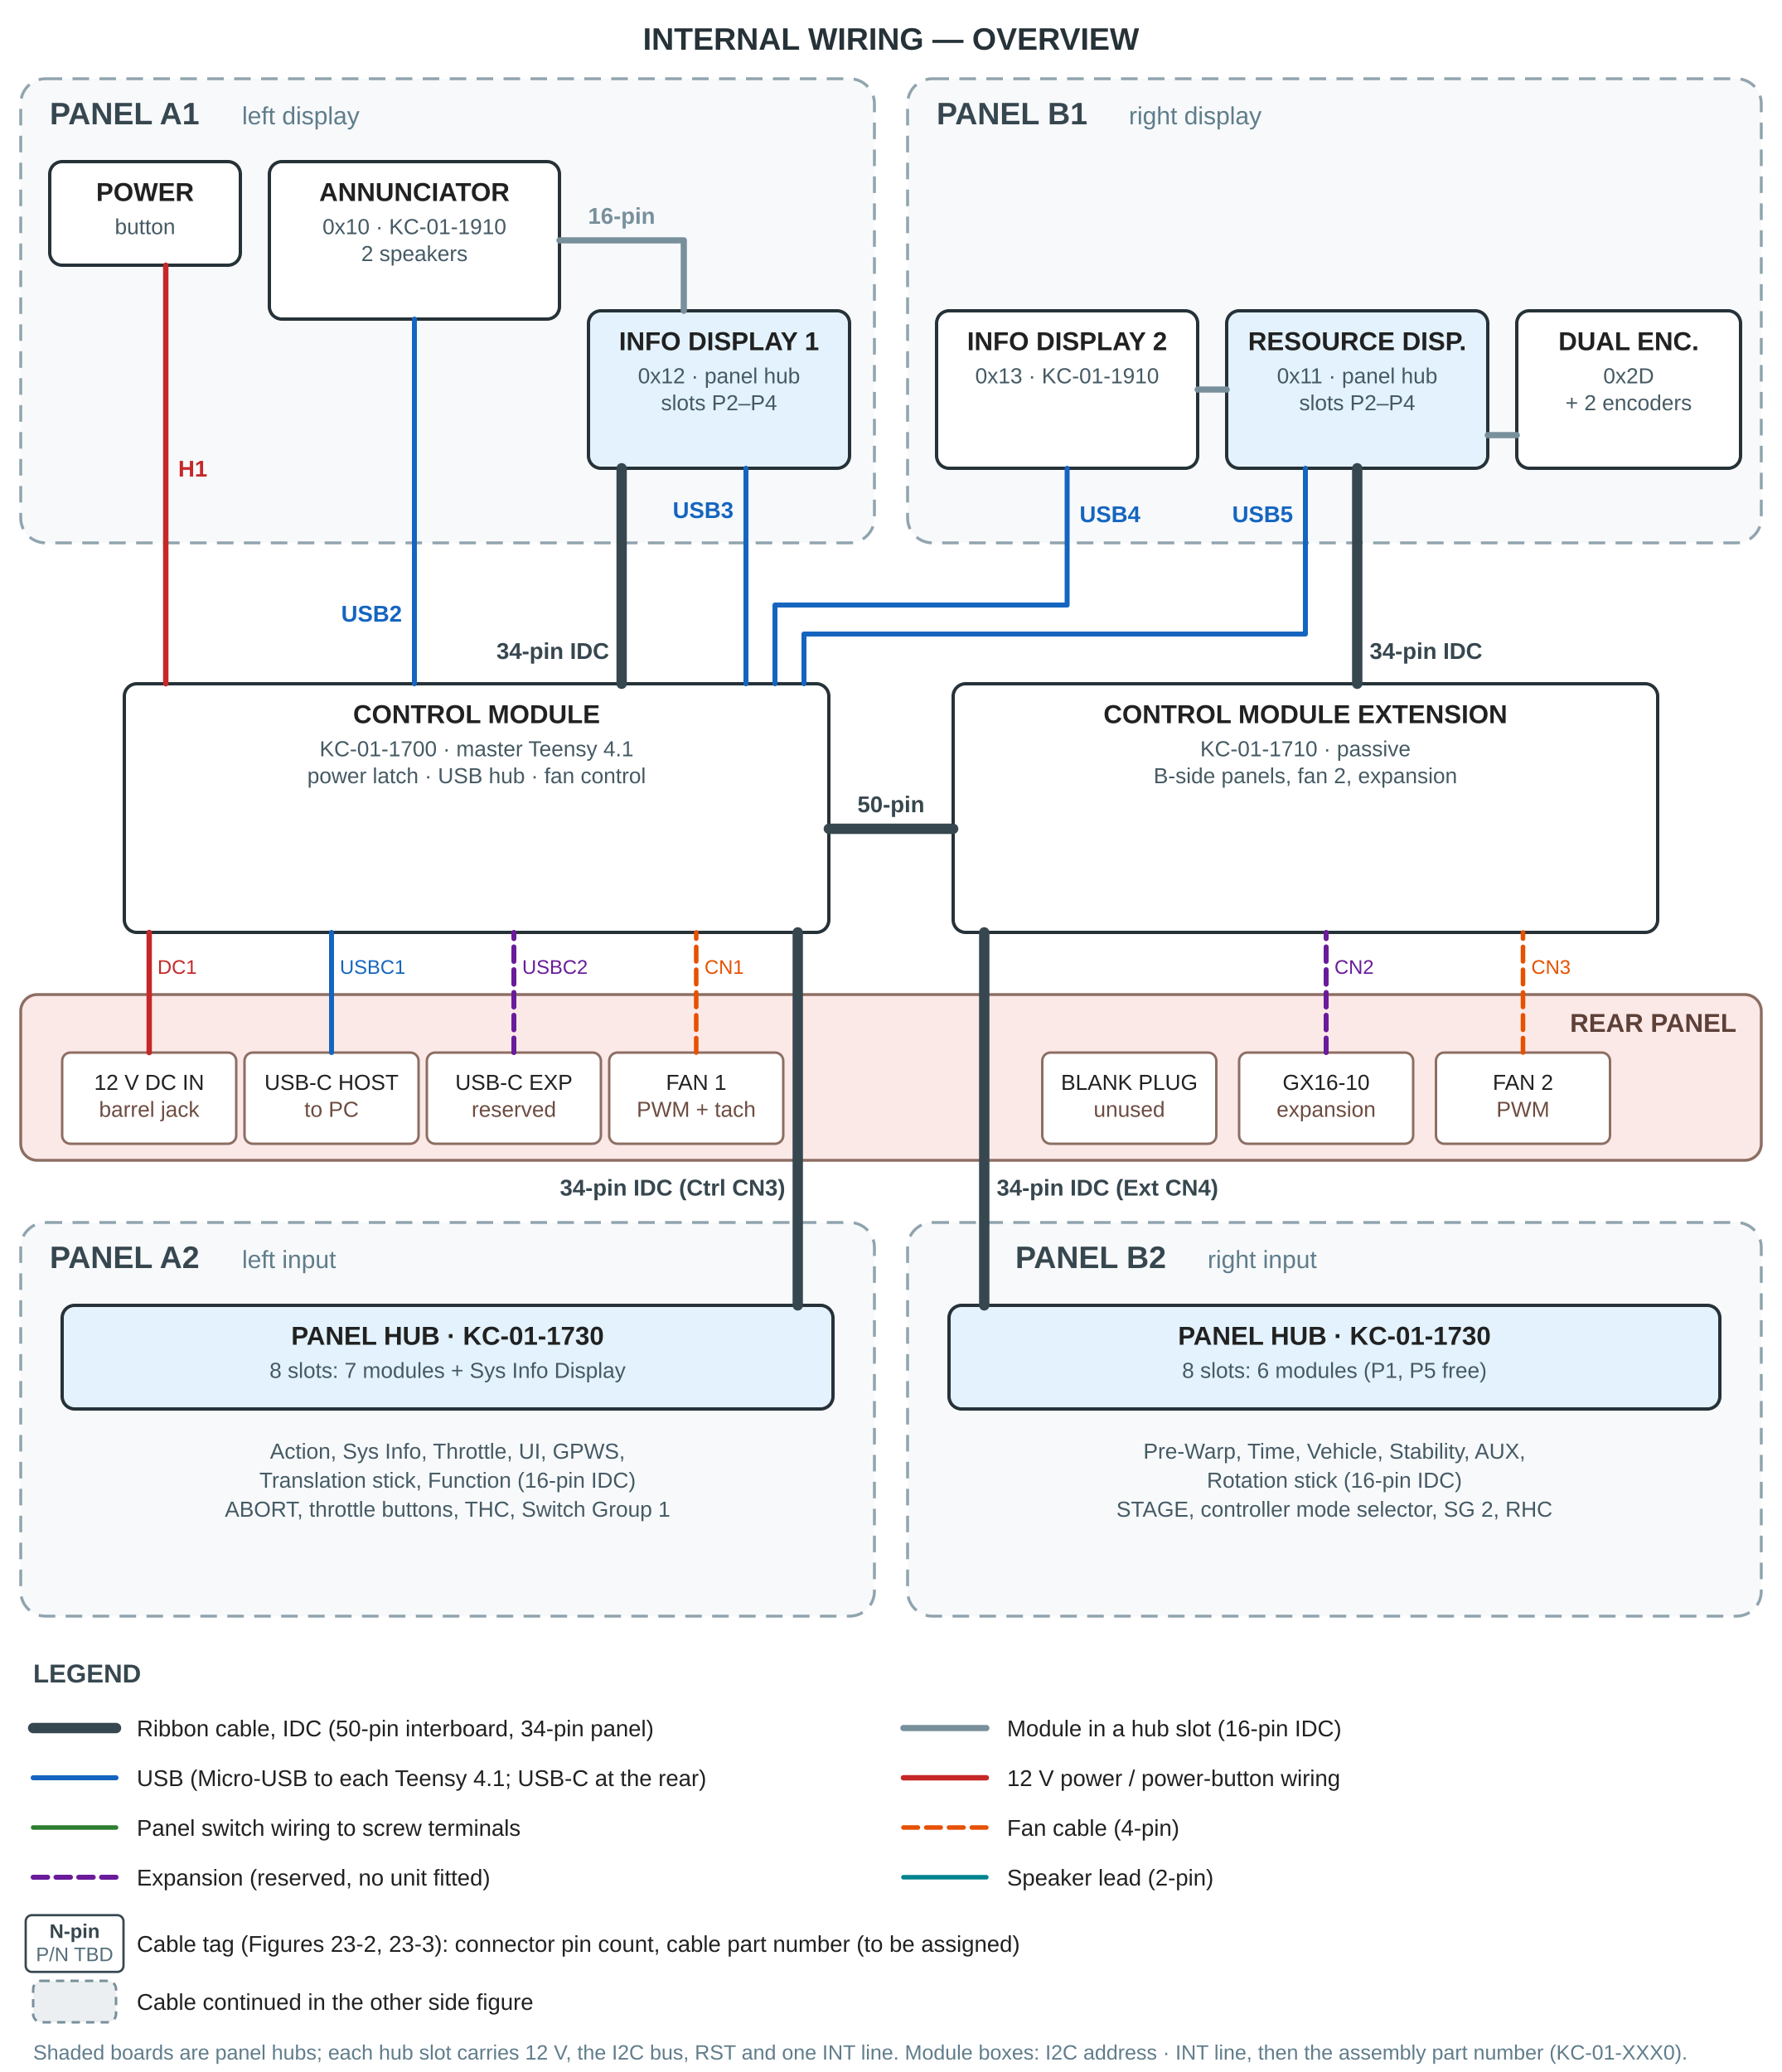
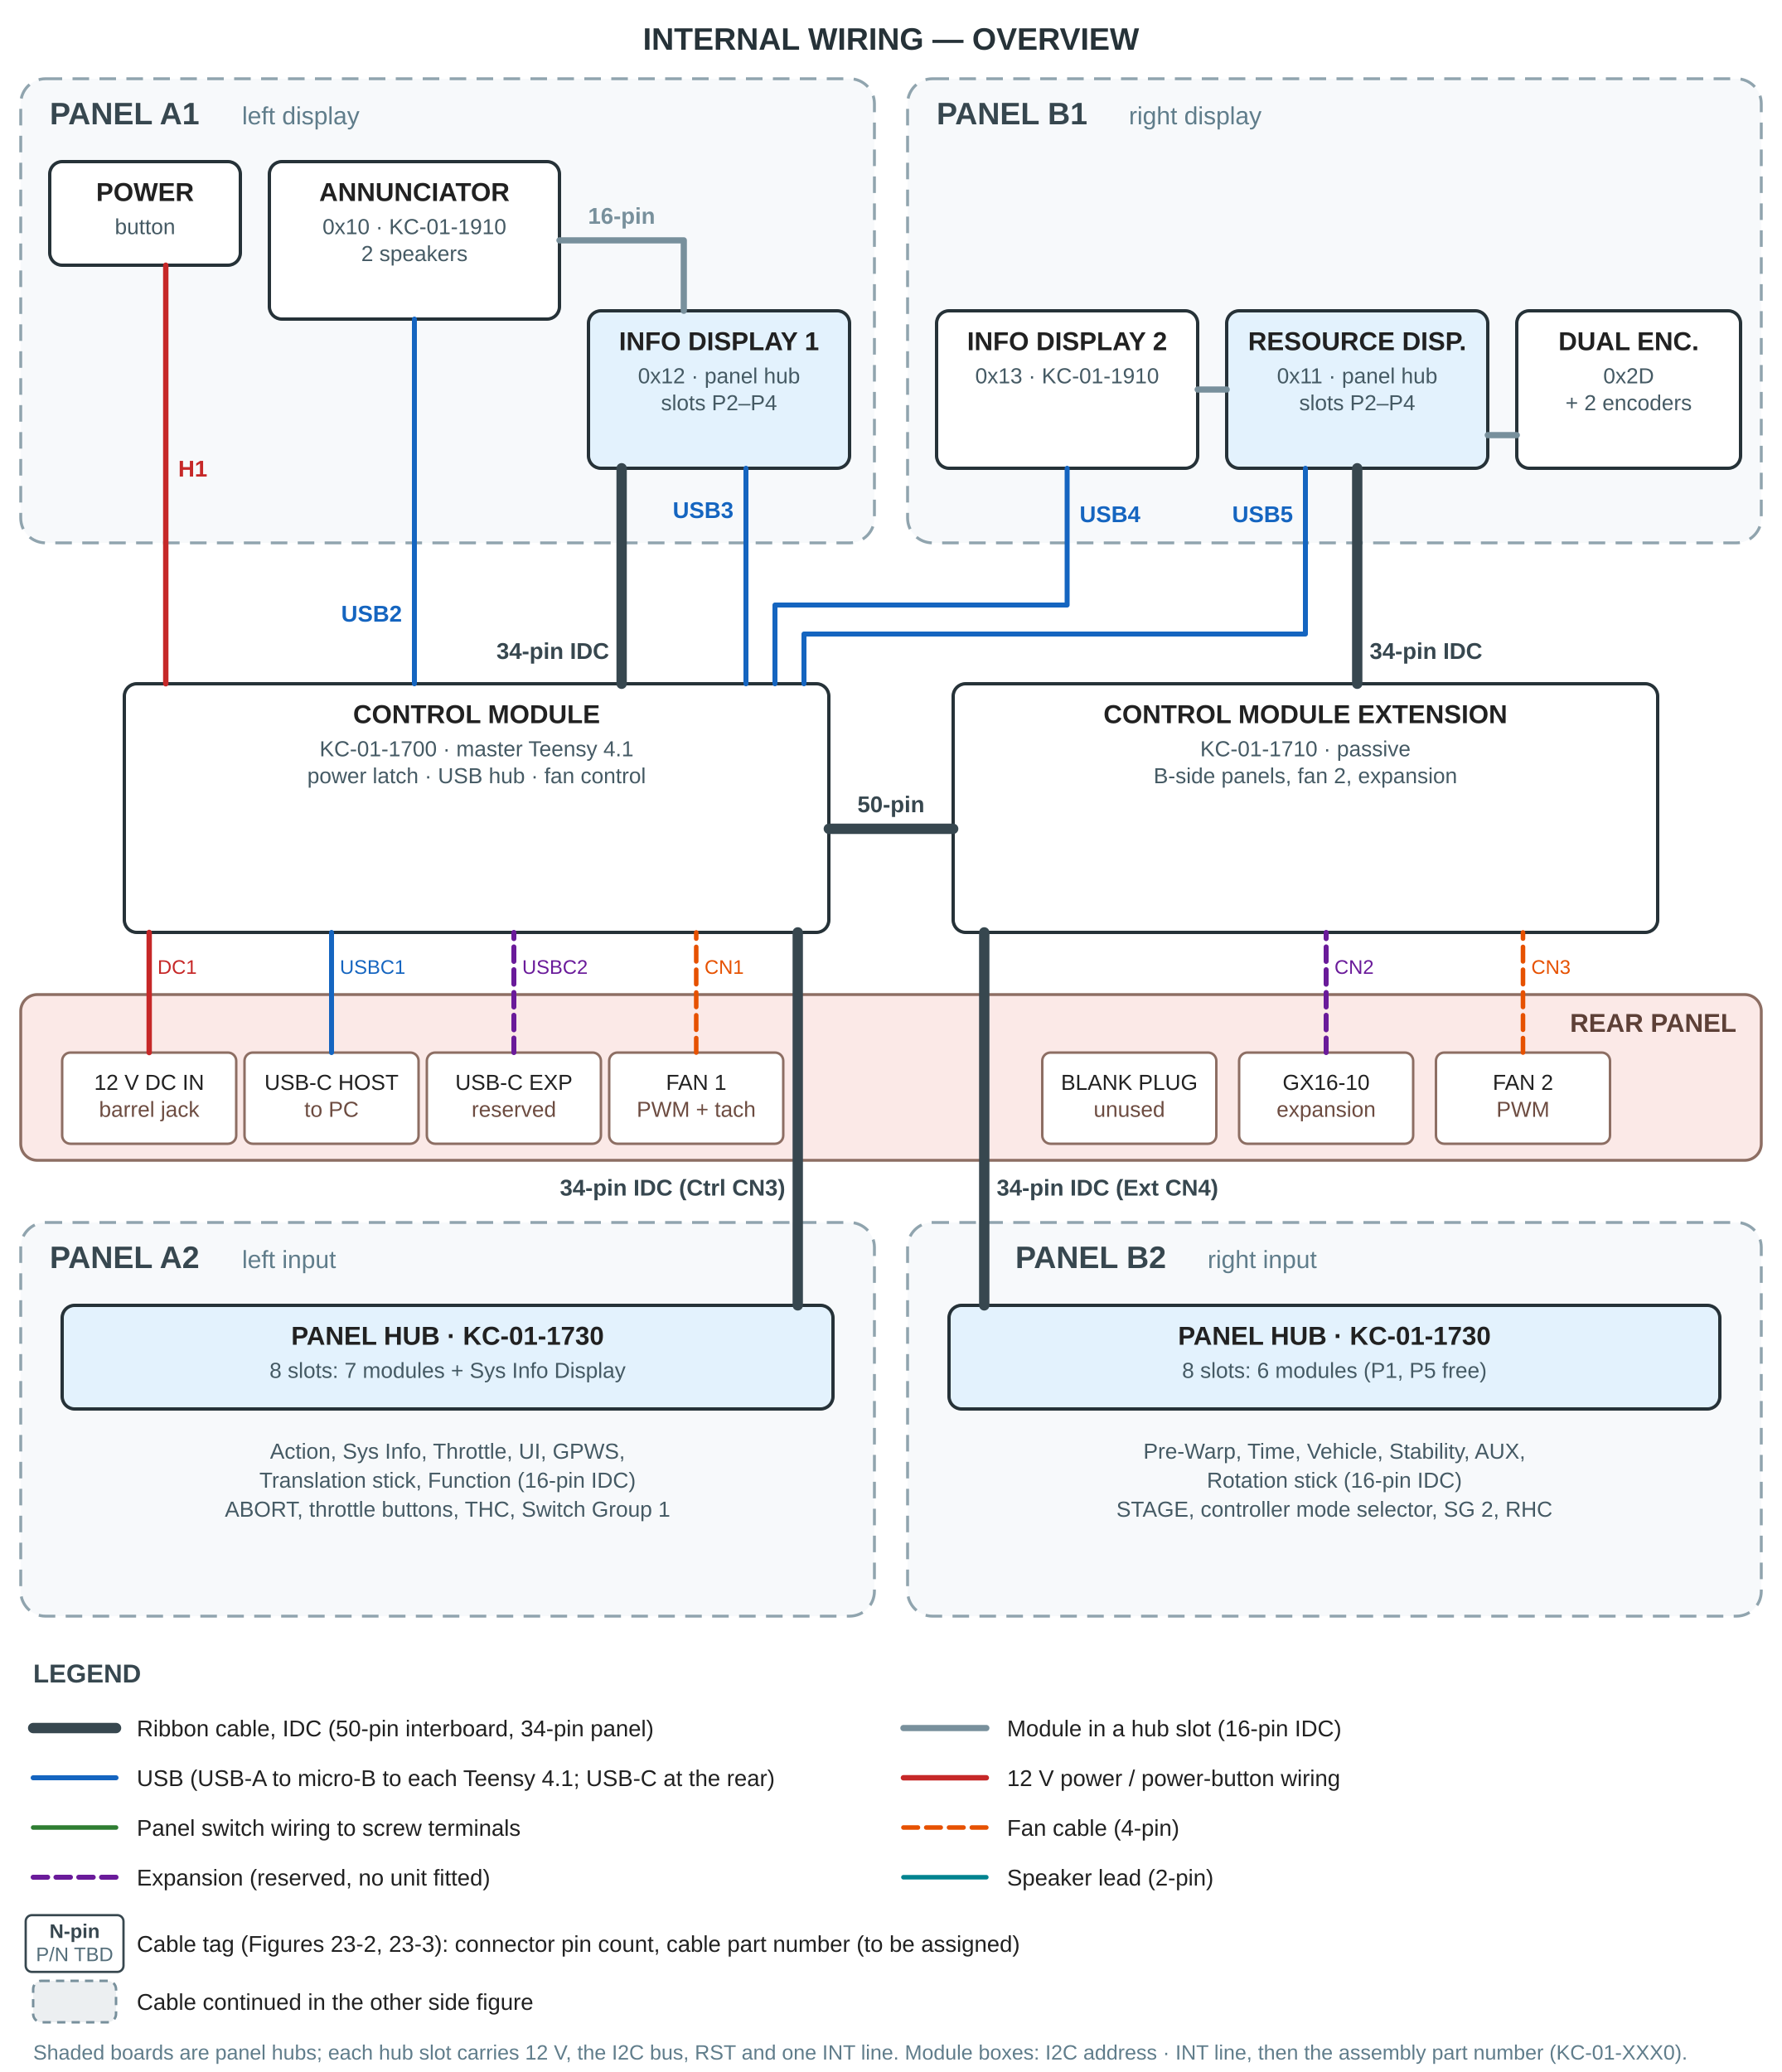
<svg xmlns="http://www.w3.org/2000/svg" width="860" height="1000" viewBox="0 0 860 1000" font-family="Liberation Sans, Arial, Helvetica, sans-serif">
  <rect width="100%" height="100%" fill="#ffffff" />
  <text x="430.0" y="24.0" font-size="15" font-weight="bold" text-anchor="middle" fill="#263238">INTERNAL WIRING — OVERVIEW</text>
  <rect x="10.0" y="38.0" width="412.0" height="224.0" rx="12" fill="#f7f9fb" stroke="#90a4ae" stroke-width="1.4" stroke-dasharray="8 5" />
  <text x="24.0" y="60.0" font-size="15" font-weight="bold" text-anchor="start" fill="#37474f">PANEL A1</text>
  <text x="116.8" y="60.0" font-size="12" font-weight="normal" text-anchor="start" fill="#607d8b">left display</text>
  <rect x="438.0" y="38.0" width="412.0" height="224.0" rx="12" fill="#f7f9fb" stroke="#90a4ae" stroke-width="1.4" stroke-dasharray="8 5" />
  <text x="452.0" y="60.0" font-size="15" font-weight="bold" text-anchor="start" fill="#37474f">PANEL B1</text>
  <text x="544.8" y="60.0" font-size="12" font-weight="normal" text-anchor="start" fill="#607d8b">right display</text>
  <rect x="24.0" y="78.0" width="92.0" height="50.0" rx="6" fill="#ffffff" stroke="#263238" stroke-width="1.6" />
  <text x="70.0" y="97.0" font-size="12.5" font-weight="bold" text-anchor="middle" fill="#212121">POWER</text>
  <text x="70.0" y="113.0" font-size="10.5" font-weight="normal" text-anchor="middle" fill="#455a64">button</text>
  <rect x="130.0" y="78.0" width="140.0" height="76.0" rx="6" fill="#ffffff" stroke="#263238" stroke-width="1.6" />
  <text x="200.0" y="97.0" font-size="12.5" font-weight="bold" text-anchor="middle" fill="#212121">ANNUNCIATOR</text>
  <text x="200.0" y="113.0" font-size="10.5" font-weight="normal" text-anchor="middle" fill="#455a64">0x10 · KC-01-1910</text>
  <text x="200.0" y="126.0" font-size="10.5" font-weight="normal" text-anchor="middle" fill="#455a64">2 speakers</text>
  <rect x="284.0" y="150.0" width="126.0" height="76.0" rx="6" fill="#e3f2fd" stroke="#263238" stroke-width="1.6" />
  <text x="347.0" y="169.0" font-size="12.5" font-weight="bold" text-anchor="middle" fill="#212121">INFO DISPLAY 1</text>
  <text x="347.0" y="185.0" font-size="10.5" font-weight="normal" text-anchor="middle" fill="#455a64">0x12 · panel hub</text>
  <text x="347.0" y="198.0" font-size="10.5" font-weight="normal" text-anchor="middle" fill="#455a64">slots P2–P4</text>
  <rect x="452.0" y="150.0" width="126.0" height="76.0" rx="6" fill="#ffffff" stroke="#263238" stroke-width="1.6" />
  <text x="515.0" y="169.0" font-size="12.5" font-weight="bold" text-anchor="middle" fill="#212121">INFO DISPLAY 2</text>
  <text x="515.0" y="185.0" font-size="10.5" font-weight="normal" text-anchor="middle" fill="#455a64">0x13 · KC-01-1910</text>
  <rect x="592.0" y="150.0" width="126.0" height="76.0" rx="6" fill="#e3f2fd" stroke="#263238" stroke-width="1.6" />
  <text x="655.0" y="169.0" font-size="12.5" font-weight="bold" text-anchor="middle" fill="#212121">RESOURCE DISP.</text>
  <text x="655.0" y="185.0" font-size="10.5" font-weight="normal" text-anchor="middle" fill="#455a64">0x11 · panel hub</text>
  <text x="655.0" y="198.0" font-size="10.5" font-weight="normal" text-anchor="middle" fill="#455a64">slots P2–P4</text>
  <rect x="732.0" y="150.0" width="108.0" height="76.0" rx="6" fill="#ffffff" stroke="#263238" stroke-width="1.6" />
  <text x="786.0" y="169.0" font-size="12.5" font-weight="bold" text-anchor="middle" fill="#212121">DUAL ENC.</text>
  <text x="786.0" y="185.0" font-size="10.5" font-weight="normal" text-anchor="middle" fill="#455a64">0x2D</text>
  <text x="786.0" y="198.0" font-size="10.5" font-weight="normal" text-anchor="middle" fill="#455a64">+ 2 encoders</text>
  <polyline points="270.0,116.0 330.0,116.0 330.0,150.0" fill="none" stroke="#78909c" stroke-width="3.0" stroke-linejoin="round" stroke-linecap="round" />
  <polyline points="578.0,188.0 592.0,188.0" fill="none" stroke="#78909c" stroke-width="3.0" stroke-linejoin="round" stroke-linecap="round" />
  <polyline points="718.0,210.0 732.0,210.0" fill="none" stroke="#78909c" stroke-width="3.0" stroke-linejoin="round" stroke-linecap="round" />
  <text x="300.0" y="108.0" font-size="11" font-weight="bold" text-anchor="middle" fill="#78909c">16-pin</text>
  <rect x="60.0" y="330.0" width="340.0" height="120.0" rx="6" fill="#ffffff" stroke="#263238" stroke-width="1.6" />
  <text x="230.0" y="349.0" font-size="12.5" font-weight="bold" text-anchor="middle" fill="#212121">CONTROL MODULE</text>
  <text x="230.0" y="365.0" font-size="10.5" font-weight="normal" text-anchor="middle" fill="#455a64">KC-01-1700 · master Teensy 4.1</text>
  <text x="230.0" y="378.0" font-size="10.5" font-weight="normal" text-anchor="middle" fill="#455a64">power latch · USB hub · fan control</text>
  <rect x="460.0" y="330.0" width="340.0" height="120.0" rx="6" fill="#ffffff" stroke="#263238" stroke-width="1.6" />
  <text x="630.0" y="349.0" font-size="12.5" font-weight="bold" text-anchor="middle" fill="#212121">CONTROL MODULE EXTENSION</text>
  <text x="630.0" y="365.0" font-size="10.5" font-weight="normal" text-anchor="middle" fill="#455a64">KC-01-1710 · passive</text>
  <text x="630.0" y="378.0" font-size="10.5" font-weight="normal" text-anchor="middle" fill="#455a64">B-side panels, fan 2, expansion</text>
  <polyline points="400.0,400.0 460.0,400.0" fill="none" stroke="#37474f" stroke-width="5.0" stroke-linejoin="round" stroke-linecap="round" />
  <text x="430.0" y="392.0" font-size="11" font-weight="bold" text-anchor="middle" fill="#37474f">50-pin</text>
  <polyline points="300.0,226.0 300.0,330.0" fill="none" stroke="#37474f" stroke-width="5.0" stroke-linejoin="round" stroke-linecap="round" />
  <text x="294.0" y="318.0" font-size="11" font-weight="bold" text-anchor="end" fill="#37474f">34-pin IDC</text>
  <polyline points="655.0,226.0 655.0,330.0" fill="none" stroke="#37474f" stroke-width="5.0" stroke-linejoin="round" stroke-linecap="round" />
  <text x="661.0" y="318.0" font-size="11" font-weight="bold" text-anchor="start" fill="#37474f">34-pin IDC</text>
  <polyline points="200.0,330.0 200.0,154.0" fill="none" stroke="#1565c0" stroke-width="2.4" stroke-linejoin="round" stroke-linecap="round" />
  <text x="194.0" y="300.0" font-size="11" font-weight="bold" text-anchor="end" fill="#1565c0">USB2</text>
  <polyline points="360.0,330.0 360.0,226.0" fill="none" stroke="#1565c0" stroke-width="2.4" stroke-linejoin="round" stroke-linecap="round" />
  <text x="354.0" y="250.0" font-size="11" font-weight="bold" text-anchor="end" fill="#1565c0">USB3</text>
  <polyline points="374.0,330.0 374.0,292.0 515.0,292.0 515.0,226.0" fill="none" stroke="#1565c0" stroke-width="2.4" stroke-linejoin="round" stroke-linecap="round" />
  <text x="521.0" y="252.0" font-size="11" font-weight="bold" text-anchor="start" fill="#1565c0">USB4</text>
  <polyline points="388.0,330.0 388.0,306.0 630.0,306.0 630.0,226.0" fill="none" stroke="#1565c0" stroke-width="2.4" stroke-linejoin="round" stroke-linecap="round" />
  <text x="624.0" y="252.0" font-size="11" font-weight="bold" text-anchor="end" fill="#1565c0">USB5</text>
  <polyline points="80.0,128.0 80.0,330.0" fill="none" stroke="#c62828" stroke-width="2.6" stroke-linejoin="round" stroke-linecap="round" />
  <text x="86.0" y="230.0" font-size="11" font-weight="bold" text-anchor="start" fill="#c62828">H1</text>
  <rect x="10.0" y="480.0" width="840.0" height="80.0" rx="8" fill="#fbe9e7" stroke="#8d6e63" stroke-width="1.4" />
  <text x="838.0" y="498.0" font-size="12.5" font-weight="bold" text-anchor="end" fill="#5d4037">REAR PANEL</text>
  <rect x="30.0" y="508.0" width="84.0" height="44.0" rx="4" fill="#ffffff" stroke="#8d6e63" stroke-width="1.2" />
  <text x="72.0" y="526.0" font-size="10.5" font-weight="normal" text-anchor="middle" fill="#212121">12 V DC IN</text>
  <text x="72.0" y="539.0" font-size="10.5" font-weight="normal" text-anchor="middle" fill="#6d4c41">barrel jack</text>
  <polyline points="72.0,508.0 72.0,450.0" fill="none" stroke="#c62828" stroke-width="2.6" stroke-linejoin="round" stroke-linecap="round" />
  <text x="76.0" y="470.0" font-size="9.5" font-weight="normal" text-anchor="start" fill="#c62828">DC1</text>
  <rect x="118.0" y="508.0" width="84.0" height="44.0" rx="4" fill="#ffffff" stroke="#8d6e63" stroke-width="1.2" />
  <text x="160.0" y="526.0" font-size="10.5" font-weight="normal" text-anchor="middle" fill="#212121">USB-C HOST</text>
  <text x="160.0" y="539.0" font-size="10.5" font-weight="normal" text-anchor="middle" fill="#6d4c41">to PC</text>
  <polyline points="160.0,508.0 160.0,450.0" fill="none" stroke="#1565c0" stroke-width="2.4" stroke-linejoin="round" stroke-linecap="round" />
  <text x="164.0" y="470.0" font-size="9.5" font-weight="normal" text-anchor="start" fill="#1565c0">USBC1</text>
  <rect x="206.0" y="508.0" width="84.0" height="44.0" rx="4" fill="#ffffff" stroke="#8d6e63" stroke-width="1.2" />
  <text x="248.0" y="526.0" font-size="10.5" font-weight="normal" text-anchor="middle" fill="#212121">USB-C EXP</text>
  <text x="248.0" y="539.0" font-size="10.5" font-weight="normal" text-anchor="middle" fill="#6d4c41">reserved</text>
  <polyline points="248.0,508.0 248.0,450.0" fill="none" stroke="#6a1b9a" stroke-width="2.4" stroke-linejoin="round" stroke-linecap="round" stroke-dasharray="7 4" />
  <text x="252.0" y="470.0" font-size="9.5" font-weight="normal" text-anchor="start" fill="#6a1b9a">USBC2</text>
  <rect x="294.0" y="508.0" width="84.0" height="44.0" rx="4" fill="#ffffff" stroke="#8d6e63" stroke-width="1.2" />
  <text x="336.0" y="526.0" font-size="10.5" font-weight="normal" text-anchor="middle" fill="#212121">FAN 1</text>
  <text x="336.0" y="539.0" font-size="10.5" font-weight="normal" text-anchor="middle" fill="#6d4c41">PWM + tach</text>
  <polyline points="336.0,508.0 336.0,450.0" fill="none" stroke="#e65100" stroke-width="2.2" stroke-linejoin="round" stroke-linecap="round" stroke-dasharray="7 4" />
  <text x="340.0" y="470.0" font-size="9.5" font-weight="normal" text-anchor="start" fill="#e65100">CN1</text>
  <rect x="503.0" y="508.0" width="84.0" height="44.0" rx="4" fill="#ffffff" stroke="#8d6e63" stroke-width="1.2" />
  <text x="545.0" y="526.0" font-size="10.5" font-weight="normal" text-anchor="middle" fill="#212121">BLANK PLUG</text>
  <text x="545.0" y="539.0" font-size="10.5" font-weight="normal" text-anchor="middle" fill="#6d4c41">unused</text>
  <rect x="598.0" y="508.0" width="84.0" height="44.0" rx="4" fill="#ffffff" stroke="#8d6e63" stroke-width="1.2" />
  <text x="640.0" y="526.0" font-size="10.5" font-weight="normal" text-anchor="middle" fill="#212121">GX16-10</text>
  <text x="640.0" y="539.0" font-size="10.5" font-weight="normal" text-anchor="middle" fill="#6d4c41">expansion</text>
  <polyline points="640.0,508.0 640.0,450.0" fill="none" stroke="#6a1b9a" stroke-width="2.4" stroke-linejoin="round" stroke-linecap="round" stroke-dasharray="7 4" />
  <text x="644.0" y="470.0" font-size="9.5" font-weight="normal" text-anchor="start" fill="#6a1b9a">CN2</text>
  <rect x="693.0" y="508.0" width="84.0" height="44.0" rx="4" fill="#ffffff" stroke="#8d6e63" stroke-width="1.2" />
  <text x="735.0" y="526.0" font-size="10.5" font-weight="normal" text-anchor="middle" fill="#212121">FAN 2</text>
  <text x="735.0" y="539.0" font-size="10.5" font-weight="normal" text-anchor="middle" fill="#6d4c41">PWM</text>
  <polyline points="735.0,508.0 735.0,450.0" fill="none" stroke="#e65100" stroke-width="2.2" stroke-linejoin="round" stroke-linecap="round" stroke-dasharray="7 4" />
  <text x="739.0" y="470.0" font-size="9.5" font-weight="normal" text-anchor="start" fill="#e65100">CN3</text>
  <rect x="10.0" y="590.0" width="412.0" height="190.0" rx="12" fill="#f7f9fb" stroke="#90a4ae" stroke-width="1.4" stroke-dasharray="8 5" />
  <text x="24.0" y="612.0" font-size="15" font-weight="bold" text-anchor="start" fill="#37474f">PANEL A2</text>
  <text x="116.8" y="612.0" font-size="12" font-weight="normal" text-anchor="start" fill="#607d8b">left input</text>
  <rect x="438.0" y="590.0" width="412.0" height="190.0" rx="12" fill="#f7f9fb" stroke="#90a4ae" stroke-width="1.4" stroke-dasharray="8 5" />
  <text x="490.0" y="612.0" font-size="15" font-weight="bold" text-anchor="start" fill="#37474f">PANEL B2</text>
  <text x="582.8" y="612.0" font-size="12" font-weight="normal" text-anchor="start" fill="#607d8b">right input</text>
  <rect x="30.0" y="630.0" width="372.0" height="50.0" rx="6" fill="#e3f2fd" stroke="#263238" stroke-width="1.6" />
  <text x="216.0" y="649.0" font-size="12.5" font-weight="bold" text-anchor="middle" fill="#212121">PANEL HUB · KC-01-1730</text>
  <text x="216.0" y="665.0" font-size="10.5" font-weight="normal" text-anchor="middle" fill="#455a64">8 slots: 7 modules + Sys Info Display</text>
  <rect x="458.0" y="630.0" width="372.0" height="50.0" rx="6" fill="#e3f2fd" stroke="#263238" stroke-width="1.6" />
  <text x="644.0" y="649.0" font-size="12.5" font-weight="bold" text-anchor="middle" fill="#212121">PANEL HUB · KC-01-1730</text>
  <text x="644.0" y="665.0" font-size="10.5" font-weight="normal" text-anchor="middle" fill="#455a64">8 slots: 6 modules (P1, P5 free)</text>
  <text x="216.0" y="704.0" font-size="10.5" font-weight="normal" text-anchor="middle" fill="#455a64">Action, Sys Info, Throttle, UI, GPWS,</text>
  <text x="216.0" y="718.0" font-size="10.5" font-weight="normal" text-anchor="middle" fill="#455a64">Translation stick, Function (16-pin IDC)</text>
  <text x="216.0" y="732.0" font-size="10.5" font-weight="normal" text-anchor="middle" fill="#455a64">ABORT, throttle buttons, THC, Switch Group 1</text>
  <text x="644.0" y="704.0" font-size="10.5" font-weight="normal" text-anchor="middle" fill="#455a64">Pre-Warp, Time, Vehicle, Stability, AUX,</text>
  <text x="644.0" y="718.0" font-size="10.5" font-weight="normal" text-anchor="middle" fill="#455a64">Rotation stick (16-pin IDC)</text>
  <text x="644.0" y="732.0" font-size="10.5" font-weight="normal" text-anchor="middle" fill="#455a64">STAGE, controller mode selector, SG 2, RHC</text>
  <polyline points="385.0,450.0 385.0,630.0" fill="none" stroke="#37474f" stroke-width="5.0" stroke-linejoin="round" stroke-linecap="round" />
  <polyline points="475.0,450.0 475.0,630.0" fill="none" stroke="#37474f" stroke-width="5.0" stroke-linejoin="round" stroke-linecap="round" />
  <text x="379.0" y="577.0" font-size="11" font-weight="bold" text-anchor="end" fill="#37474f">34-pin IDC (Ctrl CN3)</text>
  <text x="481.0" y="577.0" font-size="11" font-weight="bold" text-anchor="start" fill="#37474f">34-pin IDC (Ext CN4)</text>
  <text x="16.0" y="812.0" font-size="12.5" font-weight="bold" text-anchor="start" fill="#37474f">LEGEND</text>
  <line x1="16" y1="834" x2="56" y2="834" stroke="#37474f" stroke-width="5.0" stroke-linecap="round" />
  <text x="66.0" y="838.0" font-size="11" font-weight="normal" text-anchor="start" fill="#212121">Ribbon cable, IDC (50-pin interboard, 34-pin panel)</text>
  <line x1="436" y1="834" x2="476" y2="834" stroke="#78909c" stroke-width="3.0" stroke-linecap="round" />
  <text x="486.0" y="838.0" font-size="11" font-weight="normal" text-anchor="start" fill="#212121">Module in a hub slot (16-pin IDC)</text>
  <line x1="16" y1="858" x2="56" y2="858" stroke="#1565c0" stroke-width="2.4" stroke-linecap="round" />
-   <text x="66.0" y="862.0" font-size="11" font-weight="normal" text-anchor="start" fill="#212121">USB (Micro-USB to each Teensy 4.1; USB-C at the rear)</text>
+   <text x="66.0" y="862.0" font-size="11" font-weight="normal" text-anchor="start" fill="#212121">USB (USB-A to micro-B to each Teensy 4.1; USB-C at the rear)</text>
  <line x1="436" y1="858" x2="476" y2="858" stroke="#c62828" stroke-width="2.6" stroke-linecap="round" />
  <text x="486.0" y="862.0" font-size="11" font-weight="normal" text-anchor="start" fill="#212121">12 V power / power-button wiring</text>
  <line x1="16" y1="882" x2="56" y2="882" stroke="#2e7d32" stroke-width="2.2" stroke-linecap="round" />
  <text x="66.0" y="886.0" font-size="11" font-weight="normal" text-anchor="start" fill="#212121">Panel switch wiring to screw terminals</text>
  <line x1="436" y1="882" x2="476" y2="882" stroke="#e65100" stroke-width="2.2" stroke-dasharray="7 4" stroke-linecap="round" />
  <text x="486.0" y="886.0" font-size="11" font-weight="normal" text-anchor="start" fill="#212121">Fan cable (4-pin)</text>
  <line x1="16" y1="906" x2="56" y2="906" stroke="#6a1b9a" stroke-width="2.4" stroke-dasharray="7 4" stroke-linecap="round" />
  <text x="66.0" y="910.0" font-size="11" font-weight="normal" text-anchor="start" fill="#212121">Expansion (reserved, no unit fitted)</text>
  <line x1="436" y1="906" x2="476" y2="906" stroke="#00838f" stroke-width="2.2" stroke-linecap="round" />
  <text x="486.0" y="910.0" font-size="11" font-weight="normal" text-anchor="start" fill="#212121">Speaker lead (2-pin)</text>
  <rect x="12.4" y="924.3" width="47.2" height="27.4" rx="3" fill="#ffffff" stroke="#37474f" stroke-width="1.1" />
  <text x="36.0" y="935.3" font-size="9.5" font-weight="bold" text-anchor="middle" fill="#37474f">N-pin</text>
  <text x="36.0" y="946.5" font-size="9.5" font-weight="normal" text-anchor="middle" fill="#546e7a">P/N TBD</text>
  <text x="66.0" y="942.0" font-size="11" font-weight="normal" text-anchor="start" fill="#212121">Cable tag (Figures 23‑2, 23‑3): connector pin count, cable part number (to be assigned)</text>
  <rect x="16.0" y="956.0" width="40.0" height="20.0" rx="4" fill="#eceff1" stroke="#78909c" stroke-width="1.2" stroke-dasharray="4 3" />
  <text x="66.0" y="970.0" font-size="11" font-weight="normal" text-anchor="start" fill="#212121">Cable continued in the other side figure</text>
  <text x="16.0" y="994.0" font-size="10" font-weight="normal" text-anchor="start" fill="#607d8b">Shaded boards are panel hubs; each hub slot carries 12 V, the I2C bus, RST and one INT line. Module boxes: I2C address · INT line, then the assembly part number (KC-01-XXX0).</text>
</svg>
